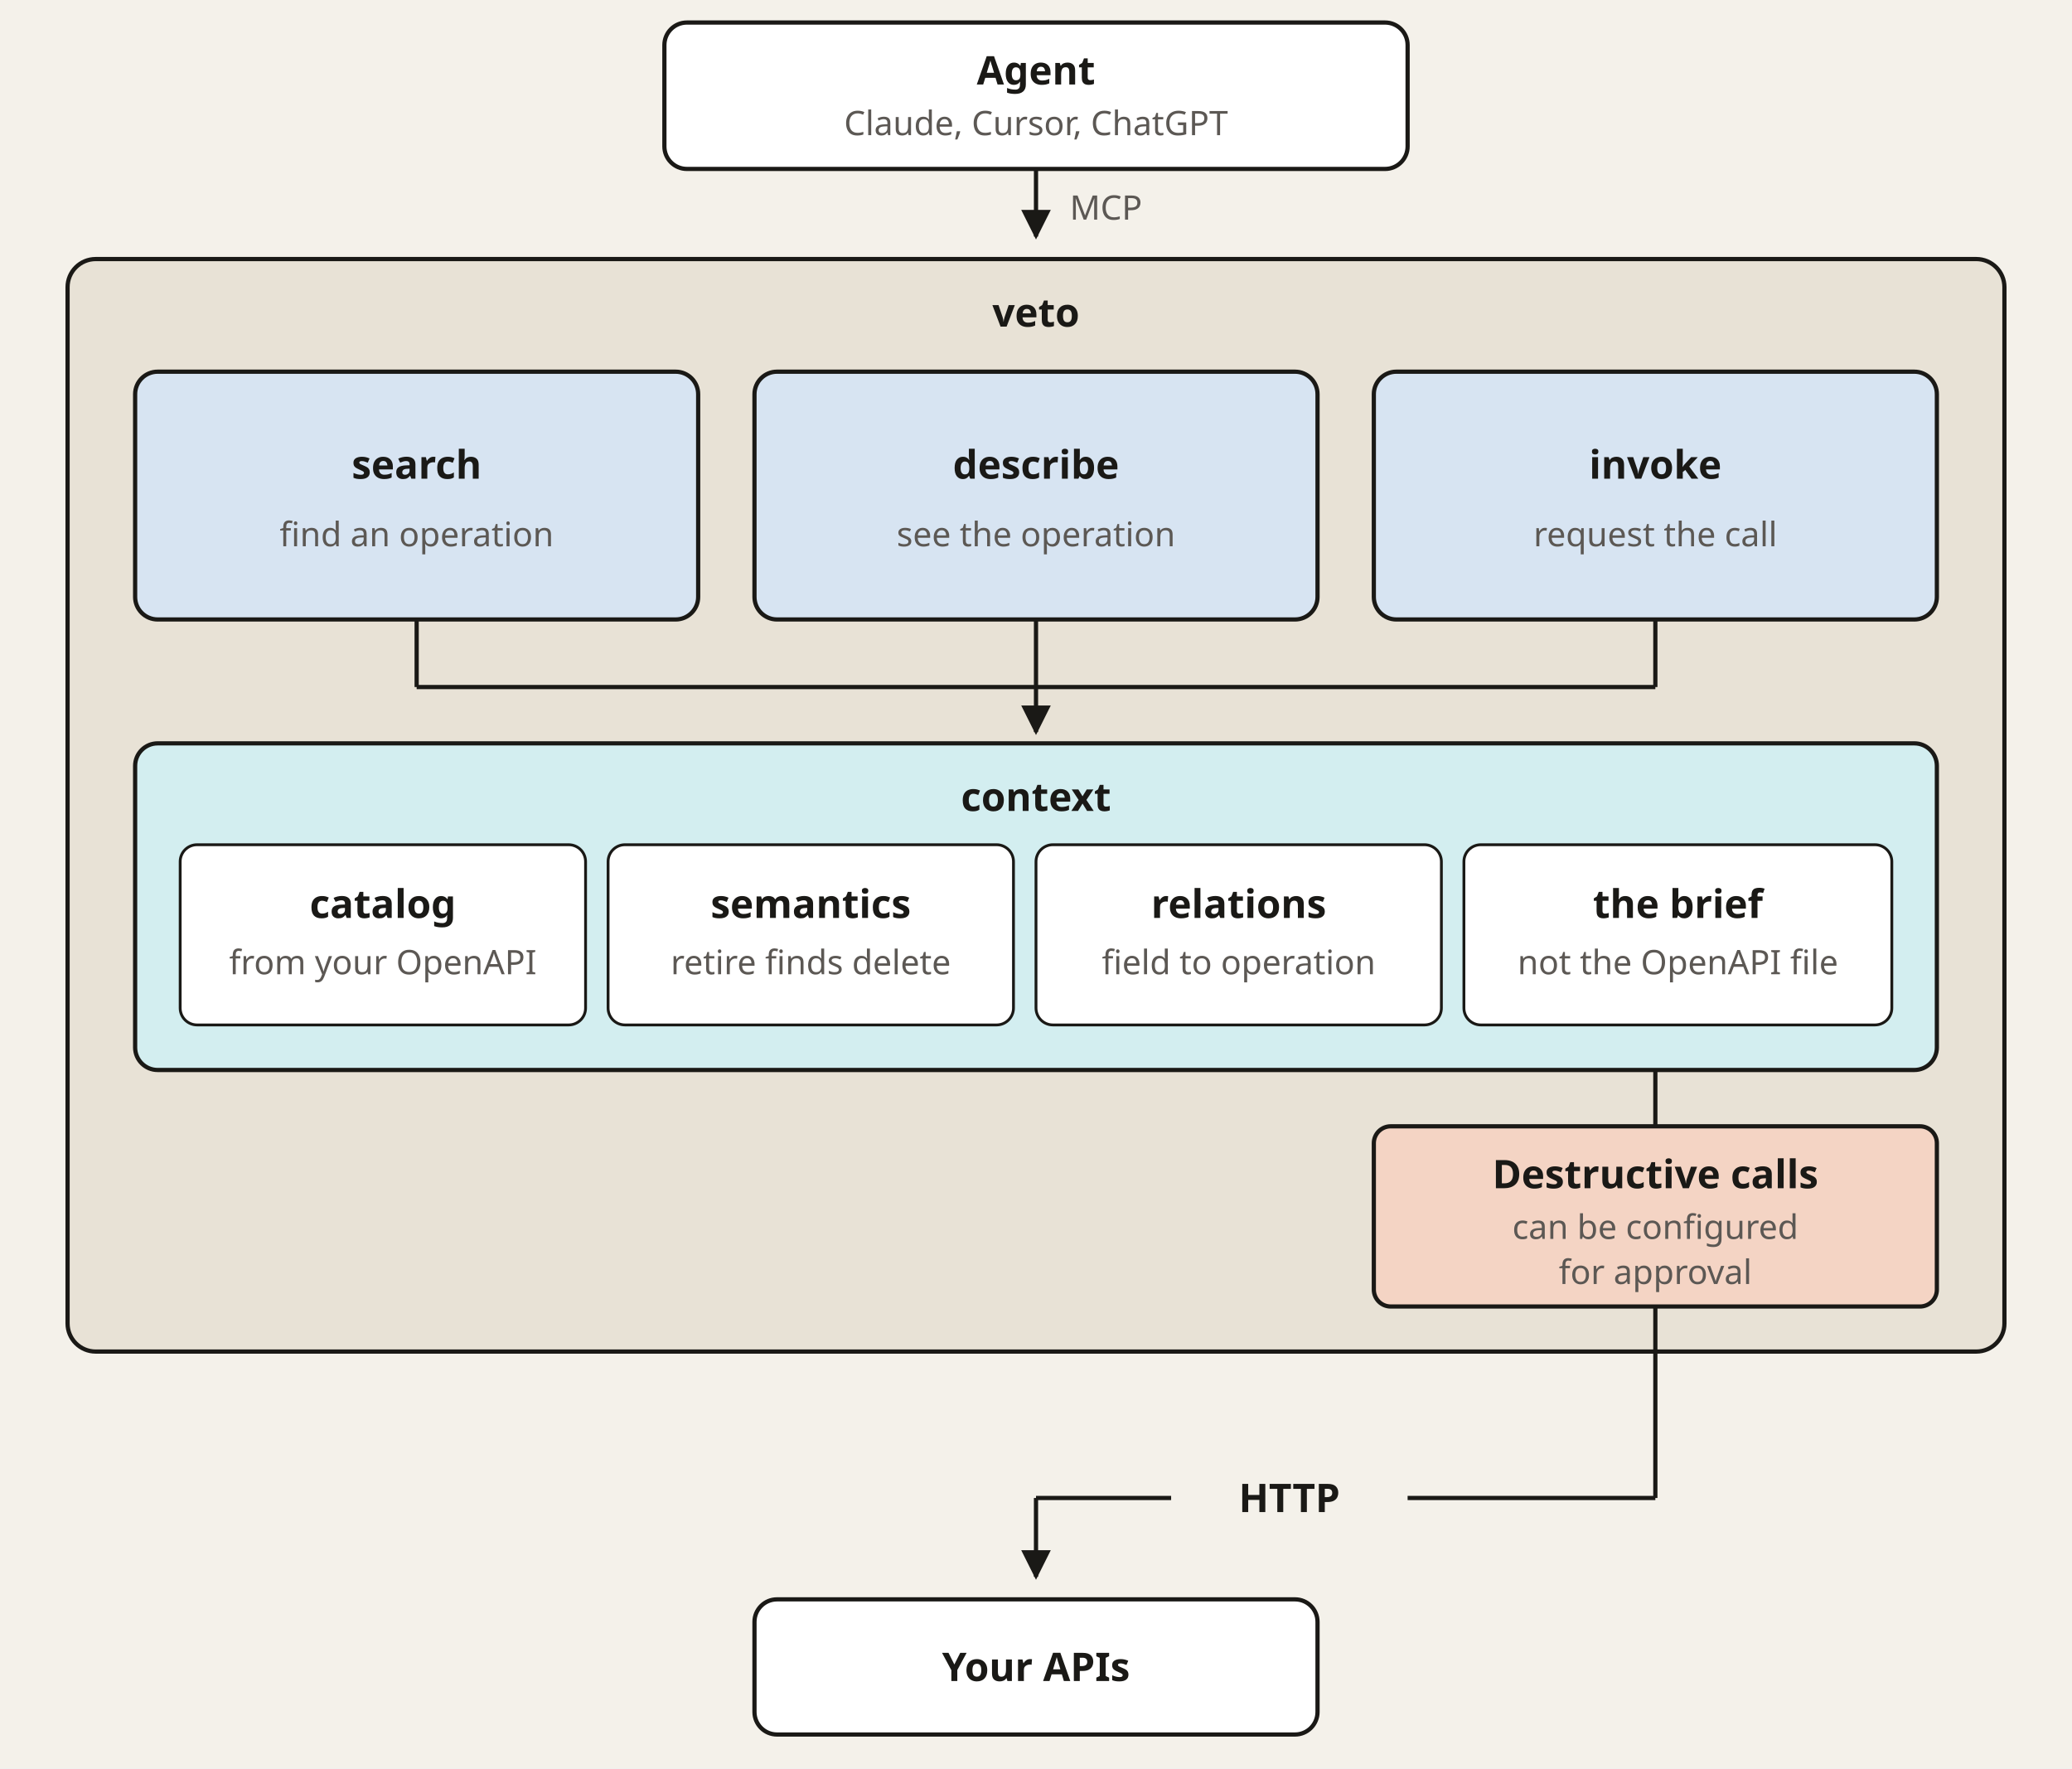
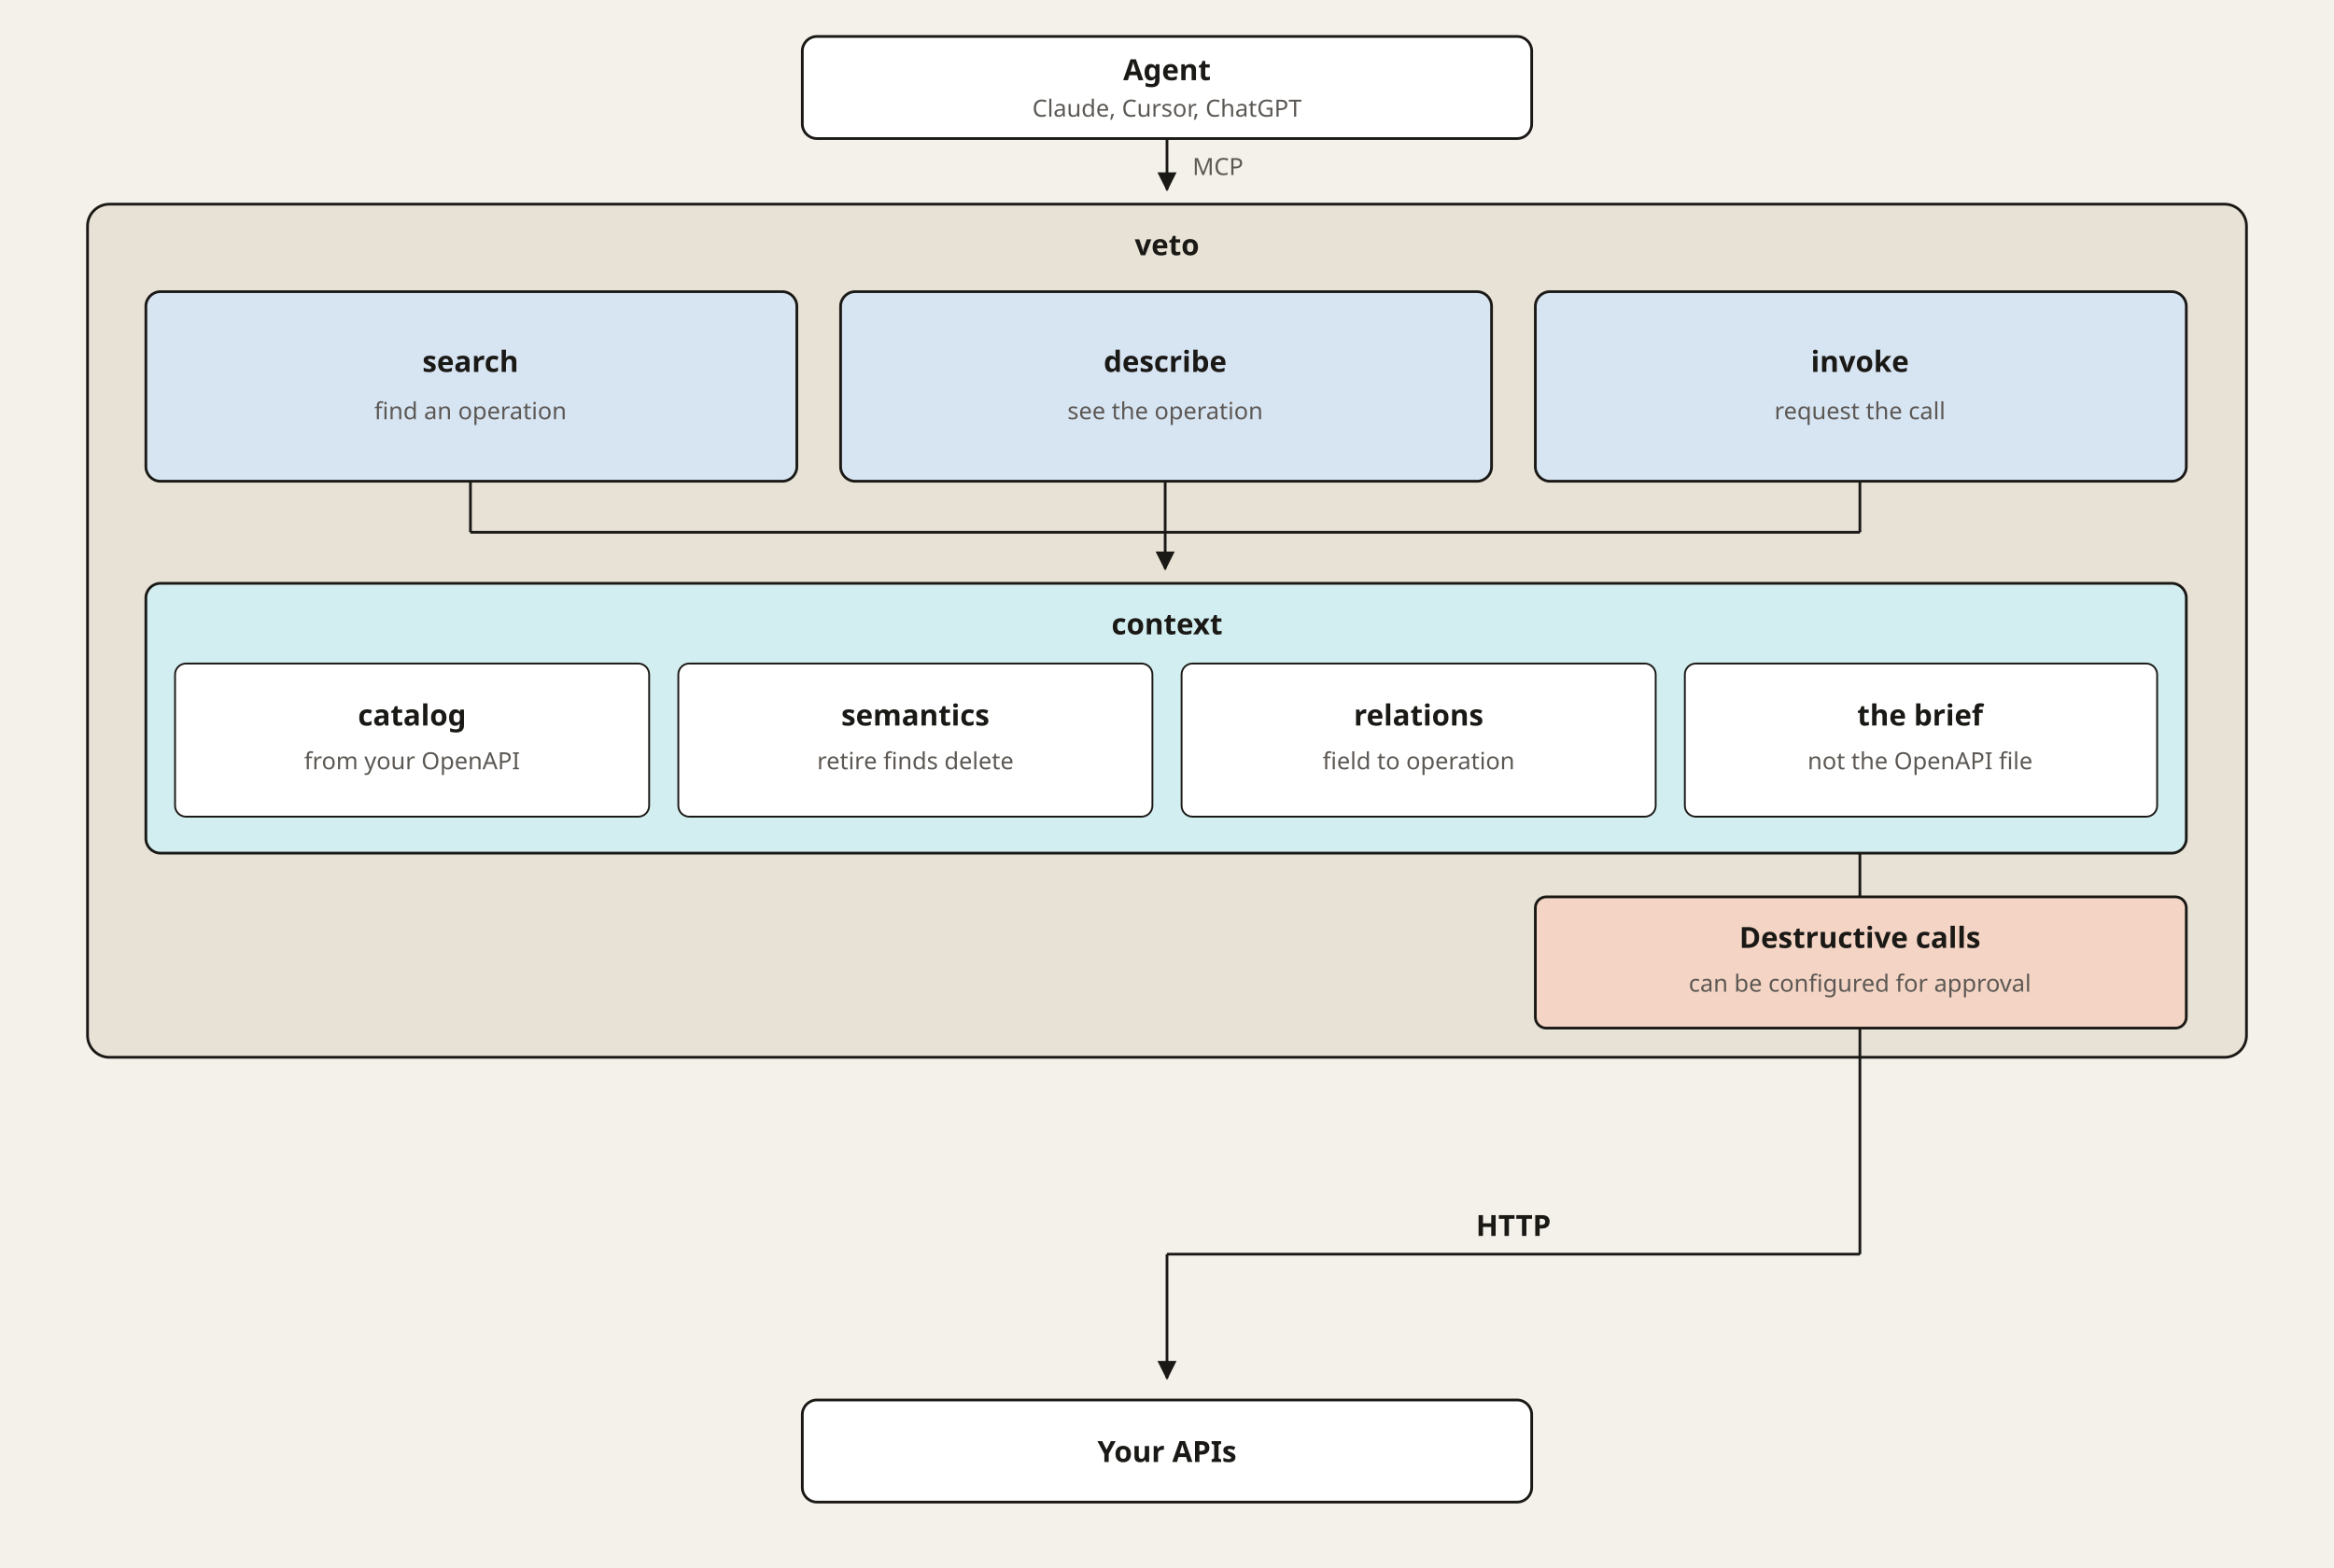
- <svg xmlns="http://www.w3.org/2000/svg" viewBox="0 0 736 628" role="img" aria-labelledby="veto-runtime-title">
+ <svg xmlns="http://www.w3.org/2000/svg" viewBox="0 0 1280 860" role="img" aria-labelledby="veto-runtime-title">
  <defs>
    <marker id="veto-runtime-arrow" viewBox="0 0 10 10" refX="9" refY="5" markerWidth="7" markerHeight="7" orient="auto-start-reverse">
      <path d="M 0 0 L 10 5 L 0 10 z" fill="#1A1916" />
    </marker>
  </defs>
-   <rect width="736" height="628" fill="#F4F1EA" />
-   <g font-family="ui-sans-serif, system-ui, sans-serif" font-size="14" fill="#1A1916">
-     <rect x="236" y="8" width="264" height="52" rx="8" fill="#FFFFFF" stroke="#1A1916" stroke-width="1.5" />
-     <text x="368" y="30" text-anchor="middle" font-weight="600">Agent</text>
-     <text x="368" y="48" text-anchor="middle" fill="#5C5854" font-size="12">Claude, Cursor, ChatGPT</text>
-     <line x1="368" y1="60" x2="368" y2="84" stroke="#1A1916" stroke-width="1.5" marker-end="url(#veto-runtime-arrow)" />
-     <text x="380" y="78" fill="#5C5854" font-size="12">MCP</text>
-     <rect x="24" y="92" width="688" height="388" rx="10" fill="#E8E2D6" stroke="#1A1916" stroke-width="1.5" />
-     <text x="368" y="116" text-anchor="middle" font-weight="600">veto</text>
-     <rect x="48" y="132" width="200" height="88" rx="8" fill="#D7E4F2" stroke="#1A1916" stroke-width="1.5" />
-     <text x="148" y="170" text-anchor="middle" font-weight="600">search</text>
-     <text x="148" y="194" text-anchor="middle" fill="#5C5854" font-size="12">find an operation</text>
-     <rect x="268" y="132" width="200" height="88" rx="8" fill="#D7E4F2" stroke="#1A1916" stroke-width="1.5" />
-     <text x="368" y="170" text-anchor="middle" font-weight="600">describe</text>
-     <text x="368" y="194" text-anchor="middle" fill="#5C5854" font-size="12">see the operation</text>
-     <rect x="488" y="132" width="200" height="88" rx="8" fill="#D7E4F2" stroke="#1A1916" stroke-width="1.5" />
-     <text x="588" y="170" text-anchor="middle" font-weight="600">invoke</text>
-     <text x="588" y="194" text-anchor="middle" fill="#5C5854" font-size="12">request the call</text>
-     <line x1="148" y1="220" x2="148" y2="244" stroke="#1A1916" stroke-width="1.5" />
-     <line x1="368" y1="220" x2="368" y2="244" stroke="#1A1916" stroke-width="1.5" />
-     <line x1="588" y1="220" x2="588" y2="244" stroke="#1A1916" stroke-width="1.5" />
-     <line x1="148" y1="244" x2="588" y2="244" stroke="#1A1916" stroke-width="1.5" />
-     <line x1="368" y1="244" x2="368" y2="260" stroke="#1A1916" stroke-width="1.5" marker-end="url(#veto-runtime-arrow)" />
-     <rect x="48" y="264" width="640" height="116" rx="8" fill="#D3EEF0" stroke="#1A1916" stroke-width="1.5" />
-     <text x="368" y="288" text-anchor="middle" font-weight="600">context</text>
-     <rect x="64" y="300" width="144" height="64" rx="6" fill="#FFFFFF" stroke="#1A1916" stroke-width="1" />
-     <text x="136" y="326" text-anchor="middle" font-weight="600">catalog</text>
-     <text x="136" y="346" text-anchor="middle" fill="#5C5854" font-size="12">from your OpenAPI</text>
-     <rect x="216" y="300" width="144" height="64" rx="6" fill="#FFFFFF" stroke="#1A1916" stroke-width="1" />
-     <text x="288" y="326" text-anchor="middle" font-weight="600">semantics</text>
-     <text x="288" y="346" text-anchor="middle" fill="#5C5854" font-size="12">retire finds delete</text>
-     <rect x="368" y="300" width="144" height="64" rx="6" fill="#FFFFFF" stroke="#1A1916" stroke-width="1" />
-     <text x="440" y="326" text-anchor="middle" font-weight="600">relations</text>
-     <text x="440" y="346" text-anchor="middle" fill="#5C5854" font-size="12">field to operation</text>
-     <rect x="520" y="300" width="152" height="64" rx="6" fill="#FFFFFF" stroke="#1A1916" stroke-width="1" />
-     <text x="596" y="326" text-anchor="middle" font-weight="600">the brief</text>
-     <text x="596" y="346" text-anchor="middle" fill="#5C5854" font-size="12">not the OpenAPI file</text>
-     <line x1="588" y1="380" x2="588" y2="400" stroke="#1A1916" stroke-width="1.5" />
-     <rect x="488" y="400" width="200" height="64" rx="6" fill="#F4D4C4" stroke="#1A1916" stroke-width="1.5" />
-     <text x="588" y="422" text-anchor="middle" font-weight="600">Destructive calls</text>
-     <text x="588" y="440" text-anchor="middle" fill="#5C5854" font-size="12">can be configured</text>
-     <text x="588" y="456" text-anchor="middle" fill="#5C5854" font-size="12">for approval</text>
-     <line x1="588" y1="464" x2="588" y2="532" stroke="#1A1916" stroke-width="1.5" />
-     <line x1="588" y1="532" x2="500" y2="532" stroke="#1A1916" stroke-width="1.5" />
-     <text x="458" y="537" text-anchor="middle" font-weight="600">HTTP</text>
-     <line x1="416" y1="532" x2="368" y2="532" stroke="#1A1916" stroke-width="1.5" />
-     <line x1="368" y1="532" x2="368" y2="560" stroke="#1A1916" stroke-width="1.5" marker-end="url(#veto-runtime-arrow)" />
-     <rect x="268" y="568" width="200" height="48" rx="8" fill="#FFFFFF" stroke="#1A1916" stroke-width="1.5" />
-     <text x="368" y="597" text-anchor="middle" font-weight="600">Your APIs</text>
+   <rect width="1280" height="860" fill="#F4F1EA" />
+   <g font-family="ui-sans-serif, system-ui, sans-serif" font-size="16" fill="#1A1916">
+     <rect x="440" y="20" width="400" height="56" rx="8" fill="#FFFFFF" stroke="#1A1916" stroke-width="1.5" />
+     <text x="640" y="44" text-anchor="middle" font-weight="600">Agent</text>
+     <text x="640" y="64" text-anchor="middle" fill="#5C5854" font-size="13">Claude, Cursor, ChatGPT</text>
+     <line x1="640" y1="76" x2="640" y2="104" stroke="#1A1916" stroke-width="1.5" marker-end="url(#veto-runtime-arrow)" />
+     <text x="654" y="96" fill="#5C5854" font-size="13">MCP</text>
+     <rect x="48" y="112" width="1184" height="468" rx="12" fill="#E8E2D6" stroke="#1A1916" stroke-width="1.5" />
+     <text x="640" y="140" text-anchor="middle" font-weight="600">veto</text>
+     <rect x="80" y="160" width="357" height="104" rx="8" fill="#D7E4F2" stroke="#1A1916" stroke-width="1.5" />
+     <text x="258" y="204" text-anchor="middle" font-weight="600">search</text>
+     <text x="258" y="230" text-anchor="middle" fill="#5C5854" font-size="13">find an operation</text>
+     <rect x="461" y="160" width="357" height="104" rx="8" fill="#D7E4F2" stroke="#1A1916" stroke-width="1.5" />
+     <text x="639" y="204" text-anchor="middle" font-weight="600">describe</text>
+     <text x="639" y="230" text-anchor="middle" fill="#5C5854" font-size="13">see the operation</text>
+     <rect x="842" y="160" width="357" height="104" rx="8" fill="#D7E4F2" stroke="#1A1916" stroke-width="1.5" />
+     <text x="1020" y="204" text-anchor="middle" font-weight="600">invoke</text>
+     <text x="1020" y="230" text-anchor="middle" fill="#5C5854" font-size="13">request the call</text>
+     <line x1="258" y1="264" x2="258" y2="292" stroke="#1A1916" stroke-width="1.5" />
+     <line x1="639" y1="264" x2="639" y2="292" stroke="#1A1916" stroke-width="1.5" />
+     <line x1="1020" y1="264" x2="1020" y2="292" stroke="#1A1916" stroke-width="1.5" />
+     <line x1="258" y1="292" x2="1020" y2="292" stroke="#1A1916" stroke-width="1.5" />
+     <line x1="639" y1="292" x2="639" y2="312" stroke="#1A1916" stroke-width="1.5" marker-end="url(#veto-runtime-arrow)" />
+     <rect x="80" y="320" width="1119" height="148" rx="8" fill="#D3EEF0" stroke="#1A1916" stroke-width="1.5" />
+     <text x="640" y="348" text-anchor="middle" font-weight="600">context</text>
+     <rect x="96" y="364" width="260" height="84" rx="6" fill="#FFFFFF" stroke="#1A1916" stroke-width="1" />
+     <text x="226" y="398" text-anchor="middle" font-weight="600">catalog</text>
+     <text x="226" y="422" text-anchor="middle" fill="#5C5854" font-size="13">from your OpenAPI</text>
+     <rect x="372" y="364" width="260" height="84" rx="6" fill="#FFFFFF" stroke="#1A1916" stroke-width="1" />
+     <text x="502" y="398" text-anchor="middle" font-weight="600">semantics</text>
+     <text x="502" y="422" text-anchor="middle" fill="#5C5854" font-size="13">retire finds delete</text>
+     <rect x="648" y="364" width="260" height="84" rx="6" fill="#FFFFFF" stroke="#1A1916" stroke-width="1" />
+     <text x="778" y="398" text-anchor="middle" font-weight="600">relations</text>
+     <text x="778" y="422" text-anchor="middle" fill="#5C5854" font-size="13">field to operation</text>
+     <rect x="924" y="364" width="259" height="84" rx="6" fill="#FFFFFF" stroke="#1A1916" stroke-width="1" />
+     <text x="1053" y="398" text-anchor="middle" font-weight="600">the brief</text>
+     <text x="1053" y="422" text-anchor="middle" fill="#5C5854" font-size="13">not the OpenAPI file</text>
+     <line x1="1020" y1="468" x2="1020" y2="492" stroke="#1A1916" stroke-width="1.5" />
+     <rect x="842" y="492" width="357" height="72" rx="6" fill="#F4D4C4" stroke="#1A1916" stroke-width="1.5" />
+     <text x="1020" y="520" text-anchor="middle" font-weight="600">Destructive calls</text>
+     <text x="1020" y="544" text-anchor="middle" fill="#5C5854" font-size="13">can be configured for approval</text>
+     <line x1="1020" y1="564" x2="1020" y2="688" stroke="#1A1916" stroke-width="1.5" />
+     <line x1="1020" y1="688" x2="640" y2="688" stroke="#1A1916" stroke-width="1.5" />
+     <text x="830" y="678" text-anchor="middle" font-weight="600">HTTP</text>
+     <line x1="640" y1="688" x2="640" y2="756" stroke="#1A1916" stroke-width="1.5" marker-end="url(#veto-runtime-arrow)" />
+     <rect x="440" y="768" width="400" height="56" rx="8" fill="#FFFFFF" stroke="#1A1916" stroke-width="1.5" />
+     <text x="640" y="802" text-anchor="middle" font-weight="600">Your APIs</text>
  </g>
</svg>
